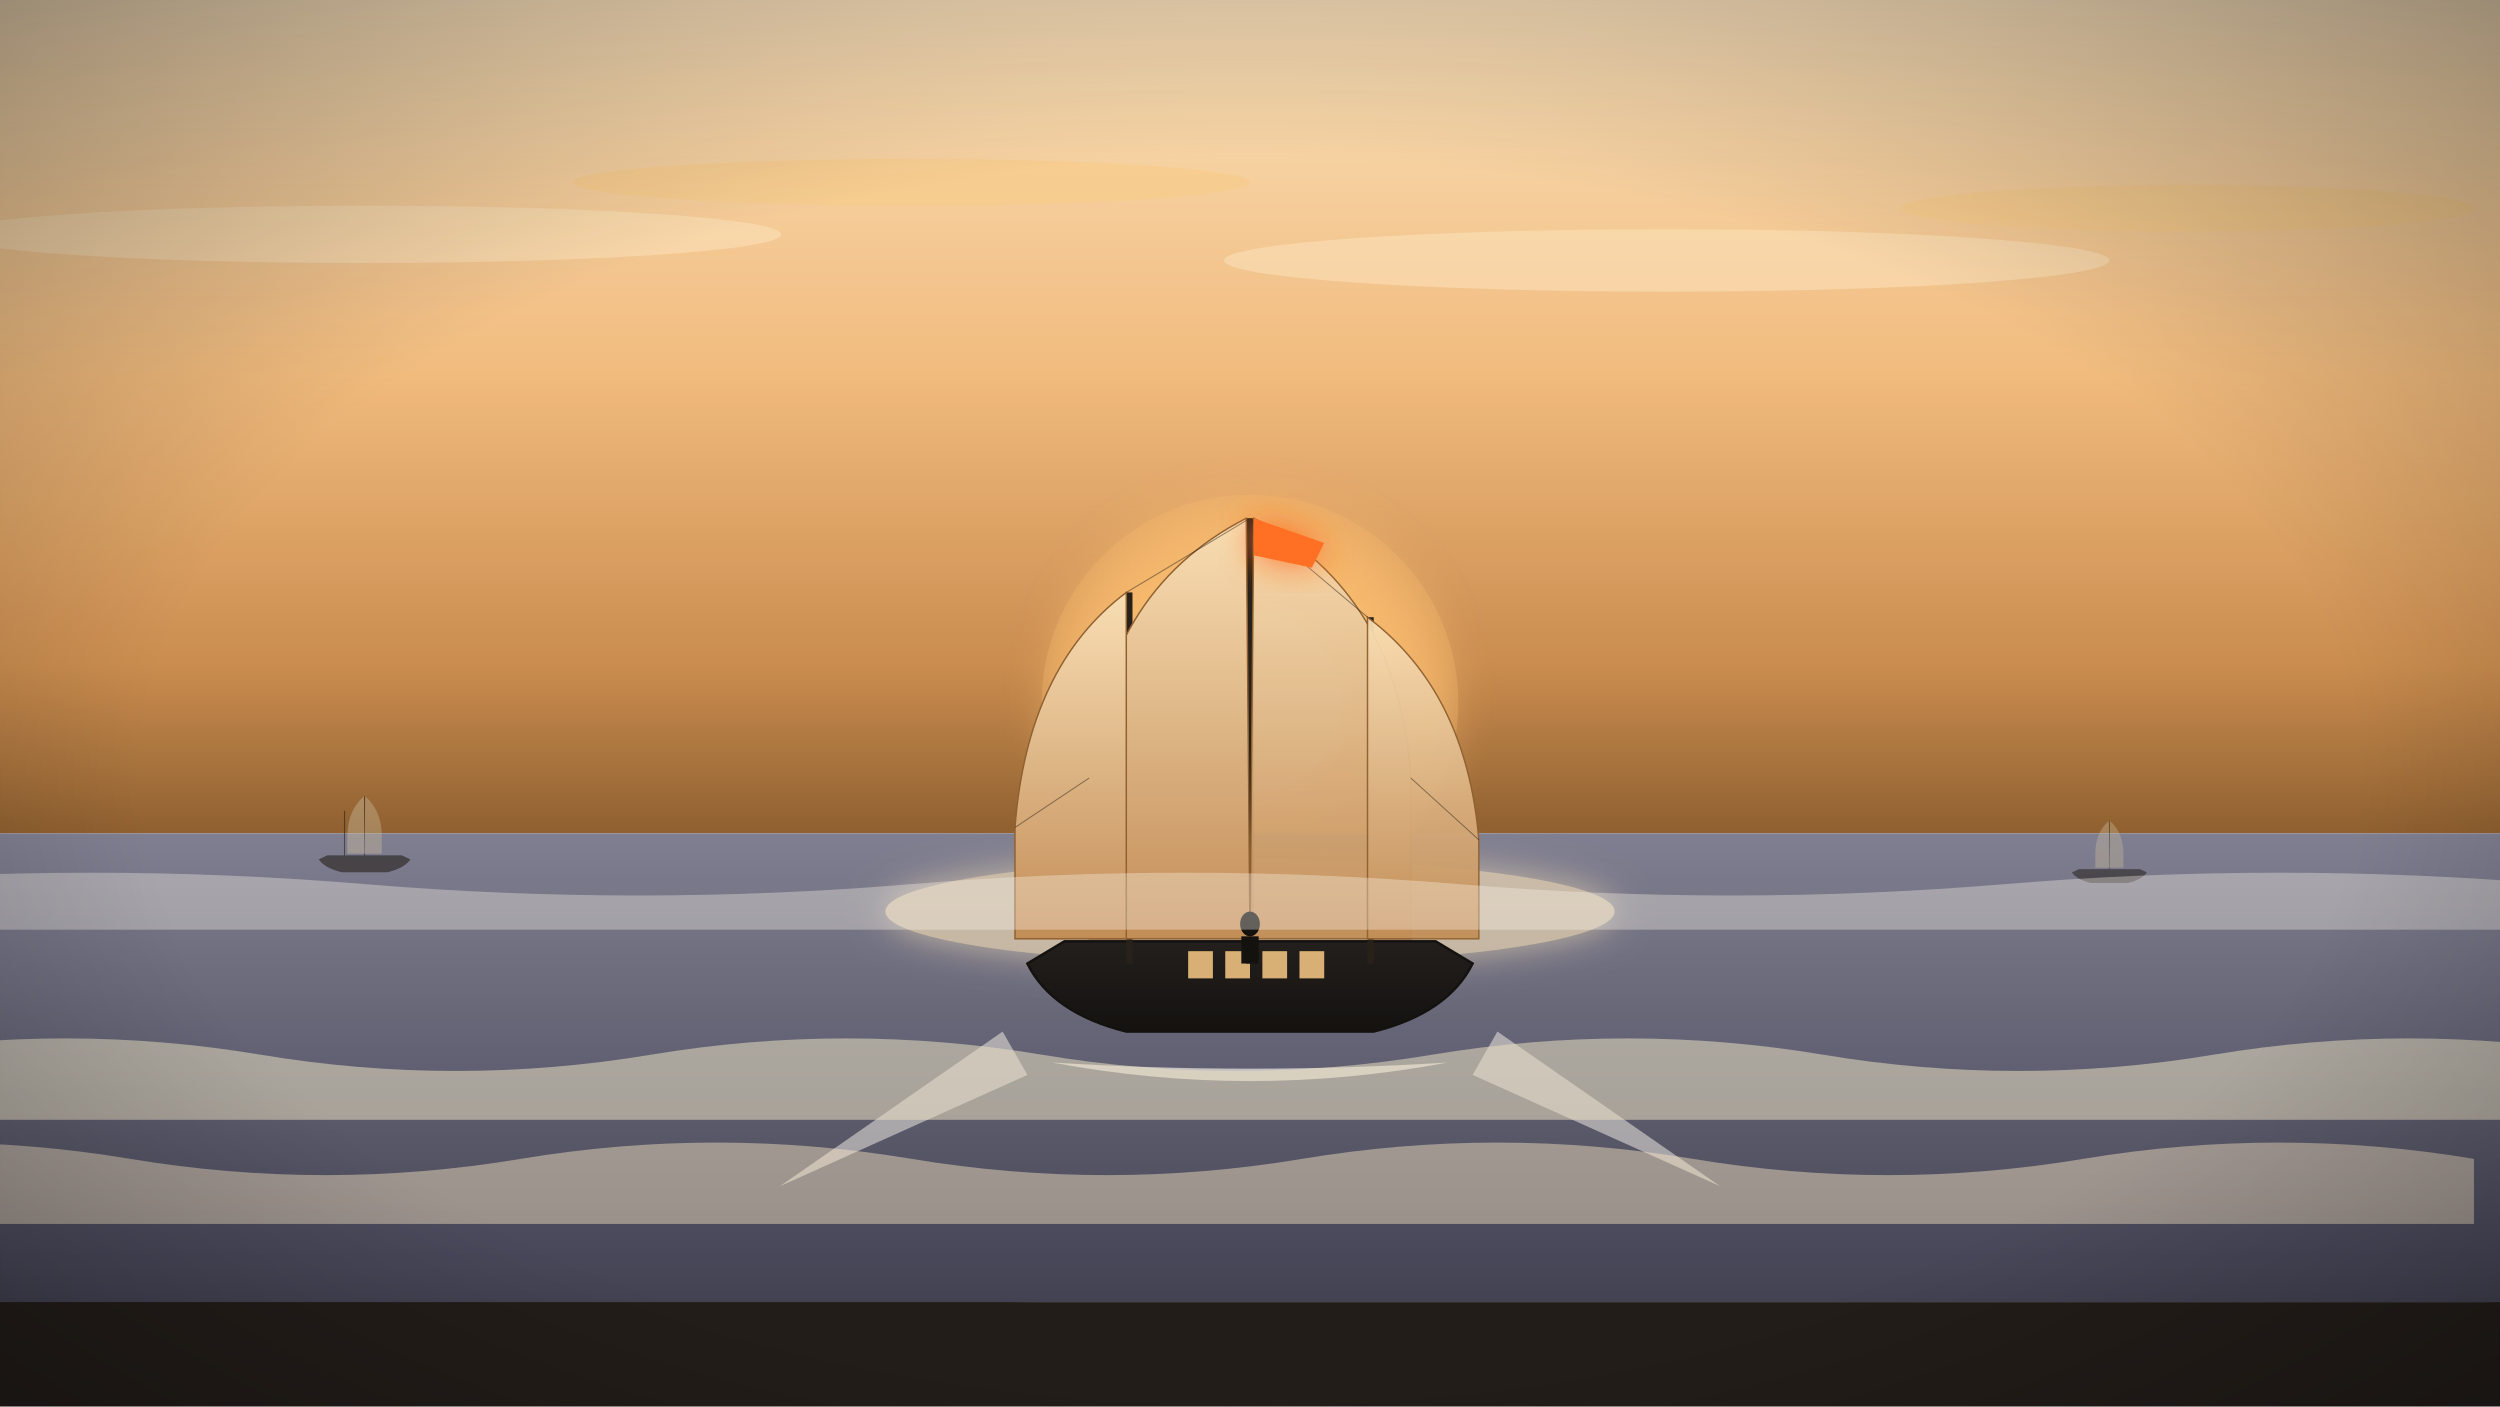
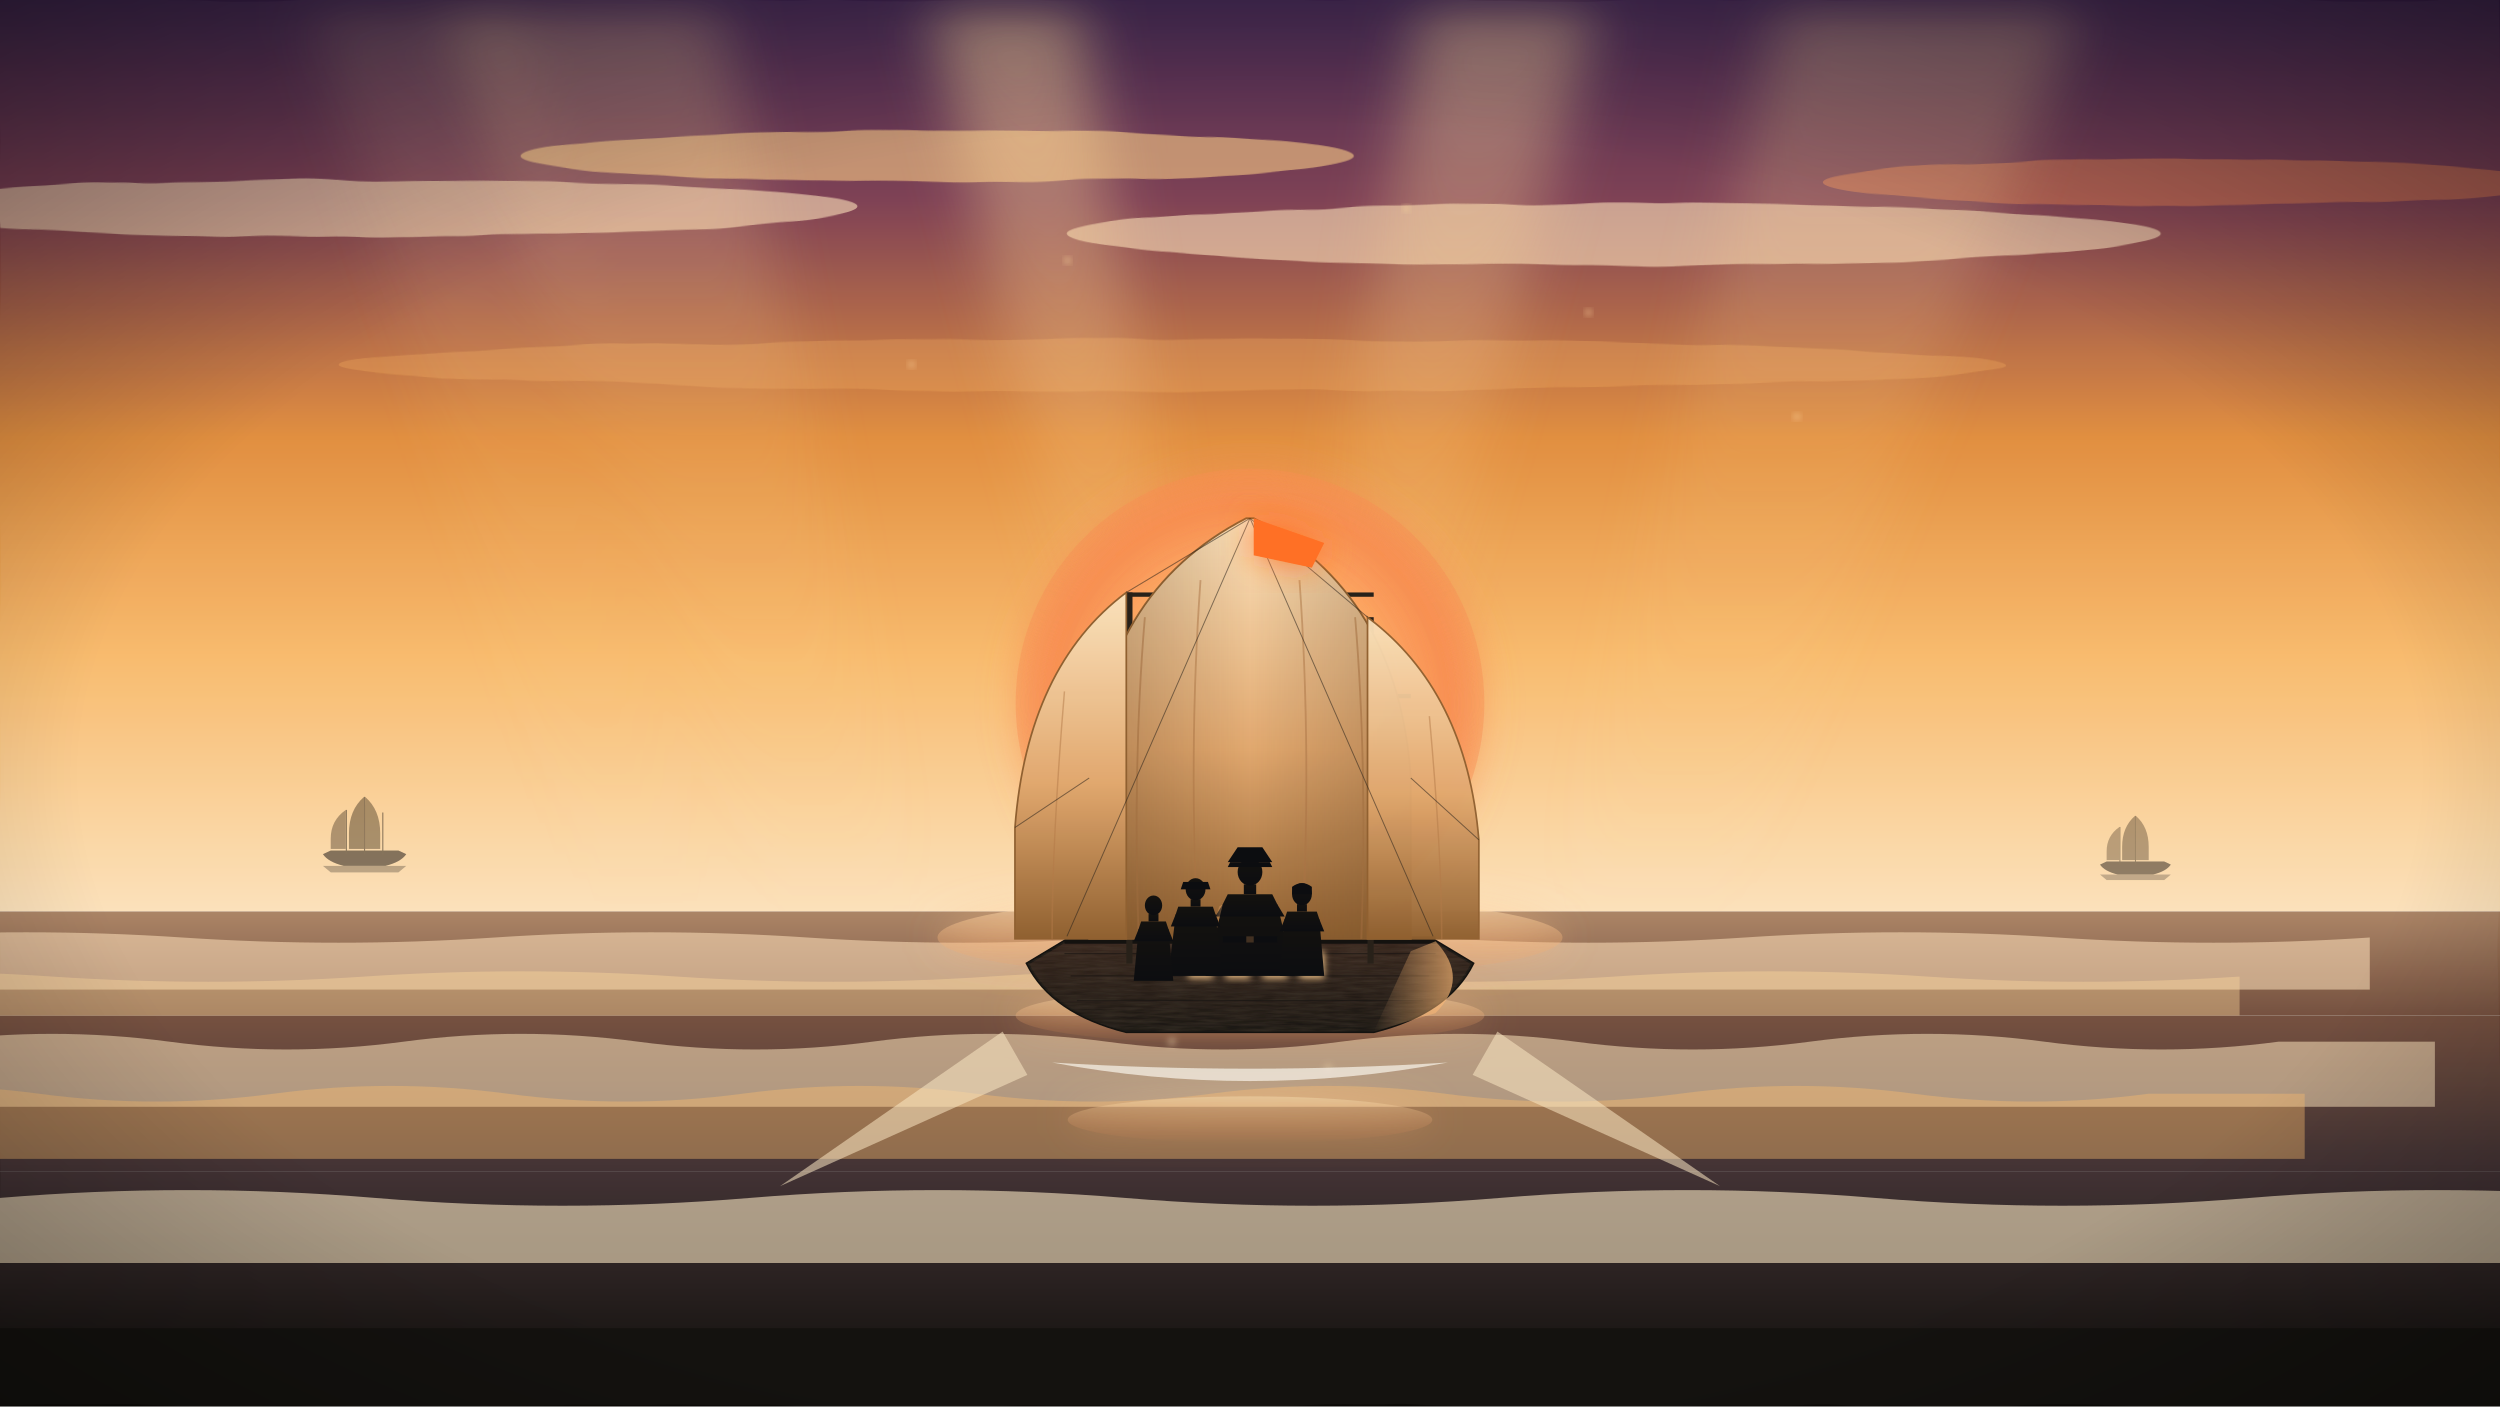
- <svg xmlns="http://www.w3.org/2000/svg" viewBox="0 0 1920 1080" preserveAspectRatio="xMidYMid slice" role="img" aria-label="Scene 11A — Ship sets sail at sunset">
+ <svg xmlns="http://www.w3.org/2000/svg" viewBox="0 0 1920 1080" preserveAspectRatio="xMidYMid slice" role="img" aria-label="Scene 11A — Setting sail at sunset (Act III climax) — Cartoon Saloon">
  <defs>
-     <linearGradient id="sky11a" x1="0%" y1="0%" x2="0%" y2="100%">
-       <stop offset="0%" stop-color="#FBE0B8" />
-       <stop offset="45%" stop-color="#F0B878" />
-       <stop offset="80%" stop-color="#C88848" />
+     <linearGradient id="s11_sky" x1="0%" y1="0%" x2="0%" y2="100%">
+       <stop offset="0%" stop-color="#3A1F4A" />
+       <stop offset="22%" stop-color="#7A3A4E" />
+       <stop offset="48%" stop-color="#E08A38" />
+       <stop offset="72%" stop-color="#F8B868" />
+       <stop offset="100%" stop-color="#FBE0B8" />
+     </linearGradient>
+     <linearGradient id="s11_seaFar" x1="0%" y1="0%" x2="0%" y2="100%">
+       <stop offset="0%" stop-color="#A88060" />
+       <stop offset="100%" stop-color="#704A38" />
+     </linearGradient>
+     <linearGradient id="s11_seaMid" x1="0%" y1="0%" x2="0%" y2="100%">
+       <stop offset="0%" stop-color="#704A38" />
+       <stop offset="100%" stop-color="#3A2A2C" />
+     </linearGradient>
+     <linearGradient id="s11_seaClose" x1="0%" y1="0%" x2="0%" y2="100%">
+       <stop offset="0%" stop-color="#3A2A2C" />
+       <stop offset="100%" stop-color="#15100E" />
+     </linearGradient>
+     <linearGradient id="s11_hull" x1="0%" y1="0%" x2="0%" y2="100%">
+       <stop offset="0%" stop-color="#2A1810" />
+       <stop offset="100%" stop-color="#0A0805" />
+     </linearGradient>
+     <linearGradient id="s11_sail" x1="0%" y1="0%" x2="0%" y2="100%">
+       <stop offset="0%" stop-color="#FAE0B8" />
+       <stop offset="55%" stop-color="#E0A468" />
      <stop offset="100%" stop-color="#8B5A28" />
    </linearGradient>
-     <linearGradient id="water11a" x1="0%" y1="0%" x2="0%" y2="100%">
-       <stop offset="0%" stop-color="#7B7A8C" />
-       <stop offset="100%" stop-color="#3A3A4C" />
-     </linearGradient>
-     <linearGradient id="hull11a" x1="0%" y1="0%" x2="0%" y2="100%">
-       <stop offset="0%" stop-color="#1A1614" />
-       <stop offset="100%" stop-color="#0A0805" />
-     </linearGradient>
-     <linearGradient id="sail11a" x1="0%" y1="0%" x2="0%" y2="100%">
-       <stop offset="0%" stop-color="#F8DCB0" />
-       <stop offset="100%" stop-color="#C08850" />
-     </linearGradient>
-     <radialGradient id="sun11a" cx="50%" cy="50%" r="60%">
+     <linearGradient id="s11_sailShadow" x1="0%" y1="0%" x2="100%" y2="0%">
+       <stop offset="0%" stop-color="#5A3818" stop-opacity="0.35" />
+       <stop offset="50%" stop-color="#5A3818" stop-opacity="0" />
+       <stop offset="100%" stop-color="#5A3818" stop-opacity="0.32" />
+     </linearGradient>
+     <linearGradient id="s11_hullRim" x1="100%" y1="0%" x2="0%" y2="0%">
+       <stop offset="0%" stop-color="#FFB870" stop-opacity="0.65" />
+       <stop offset="100%" stop-color="#FFB870" stop-opacity="0" />
+     </linearGradient>
+     <radialGradient id="s11_sun" cx="50%" cy="50%" r="60%">
      <stop offset="0%" stop-color="#FFE6B8" />
-       <stop offset="55%" stop-color="#F8B868" stop-opacity="0.8" />
-       <stop offset="100%" stop-color="#F8B868" stop-opacity="0" />
+       <stop offset="35%" stop-color="#FFB868" />
+       <stop offset="70%" stop-color="#F8884A" stop-opacity="0.75" />
+       <stop offset="100%" stop-color="#F8884A" stop-opacity="0" />
    </radialGradient>
-     <filter id="bloom11a" x="-50%" y="-50%" width="200%" height="200%">
+     <linearGradient id="s11_rays" x1="50%" y1="0%" x2="50%" y2="100%">
+       <stop offset="0%" stop-color="#FFD898" stop-opacity="0.7" />
+       <stop offset="55%" stop-color="#FFD898" stop-opacity="0.22" />
+       <stop offset="100%" stop-color="#FFD898" stop-opacity="0" />
+     </linearGradient>
+     <linearGradient id="s11_glitter" x1="0%" y1="0%" x2="0%" y2="100%">
+       <stop offset="0%" stop-color="#FFE6B8" stop-opacity="0.75" />
+       <stop offset="100%" stop-color="#FF8A3A" stop-opacity="0" />
+     </linearGradient>
+     <linearGradient id="s11_char" x1="0%" y1="0%" x2="0%" y2="100%">
+       <stop offset="0%" stop-color="#0A0805" />
+       <stop offset="100%" stop-color="#020306" />
+     </linearGradient>
+     <linearGradient id="s11_charRim" x1="100%" y1="0%" x2="0%" y2="0%">
+       <stop offset="0%" stop-color="#FFB870" stop-opacity="0.55" />
+       <stop offset="50%" stop-color="#FFB870" stop-opacity="0" />
+     </linearGradient>
+     <filter id="s11_woodGrain" x="0%" y="0%" width="100%" height="100%">
+       <feTurbulence type="fractalNoise" baseFrequency="0.04 0.4" numOctaves="3" seed="23" />
+       <feColorMatrix values="0 0 0 0 0.15  0 0 0 0 0.10  0 0 0 0 0.06  0 0 0 0.55 0" />
+       <feComposite in2="SourceGraphic" operator="in" />
+     </filter>
+     <filter id="s11_painterly" x="-5%" y="-5%" width="110%" height="110%">
+       <feTurbulence type="fractalNoise" baseFrequency="0.008" numOctaves="3" seed="31" />
+       <feDisplacementMap in="SourceGraphic" scale="6" />
+     </filter>
+     <filter id="s11_bloom" x="-50%" y="-50%" width="200%" height="200%">
      <feGaussianBlur stdDeviation="14" />
      <feMerge>
        <feMergeNode />
        <feMergeNode in="SourceGraphic" />
      </feMerge>
    </filter>
-     <filter id="painterly11a">
-       <feTurbulence type="fractalNoise" baseFrequency="0.012" numOctaves="2" seed="31" />
-       <feDisplacementMap in="SourceGraphic" scale="2.5" />
-     </filter>
-     <radialGradient id="vig11a" cx="50%" cy="55%" r="80%">
-       <stop offset="55%" stop-color="#000" stop-opacity="0" />
-       <stop offset="100%" stop-color="#000" stop-opacity="0.45" />
-     </radialGradient>
-     <path id="wave11a" d="M 0,30 Q 150,5 300,30 T 600,30 T 900,30 T 1200,30 T 1500,30 T 1800,30 T 2100,30 L 2100,80 L 0,80 Z" />
+     <filter id="s11_softGlow" x="-50%" y="-50%" width="200%" height="200%">
+       <feGaussianBlur stdDeviation="3" />
+     </filter>
+     <filter id="s11_rayBlur" x="-50%" y="-50%" width="200%" height="200%">
+       <feGaussianBlur stdDeviation="22" />
+     </filter>
+     <path id="s11_waveBack" d="M 0,0 Q 120,-8 240,0 T 480,0 T 720,0 T 960,0 T 1200,0 T 1440,0 T 1680,0 T 1920,0 L 1920,40 L 0,40 Z" />
+     <path id="s11_waveMid" d="M 0,0 Q 90,-12 180,0 T 360,0 T 540,0 T 720,0 T 900,0 T 1080,0 T 1260,0 T 1440,0 T 1620,0 T 1800,0 L 1920,0 L 1920,50 L 0,50 Z" />
+     <circle id="s11_dust" r="2" fill="#FFD898" filter="url(#s11_softGlow)" />
  </defs>
  <g transform="translate(960 540)">
    <g>
      <animateTransform attributeName="transform" type="scale" values="1.0; 0.98; 0.96; 0.94" keyTimes="0;0.4;0.7;1" dur="8s" fill="freeze" />
      <g transform="translate(-960 -540)">
-         <rect x="0" y="0" width="1920" height="640" fill="url(#sky11a)" />
-         <circle cx="960" cy="540" r="160" fill="url(#sun11a)" filter="url(#bloom11a)" />
-         <circle cx="960" cy="540" r="70" fill="#FFE6B8" filter="url(#bloom11a)" />
-         <g opacity="0.55">
-           <ellipse cx="280" cy="180" rx="320" ry="22" fill="#FBE0B8" />
-           <ellipse cx="700" cy="140" rx="260" ry="18" fill="#F8C880" />
-           <ellipse cx="1280" cy="200" rx="340" ry="24" fill="#FBE0B8" />
-           <ellipse cx="1680" cy="160" rx="220" ry="18" fill="#F8C880" />
-         </g>
-         <rect x="0" y="1000" width="1920" height="80" fill="#1A1410" />
-         <path d="M 0,1000 Q 480,990 960,1005 Q 1440,1020 1920,1000 L 1920,1080 L 0,1080 Z" fill="#1A1410" />
-         <rect x="0" y="640" width="1920" height="360" fill="url(#water11a)" />
-         <ellipse cx="960" cy="700" rx="280" ry="40" fill="#FFE6B8" opacity="0.6" filter="url(#bloom11a)" />
-         <g transform="translate(280 660) scale(0.22)" opacity="0.6">
+         <rect x="0" y="0" width="1920" height="700" fill="url(#s11_sky)" />
+         <g opacity="0.6" filter="url(#s11_painterly)">
+           <ellipse cx="280" cy="160" rx="380" ry="22" fill="#FBE0B8" />
+           <ellipse cx="720" cy="120" rx="320" ry="20" fill="#F8C880" />
+           <ellipse cx="1240" cy="180" rx="420" ry="24" fill="#FBE0B8" />
+           <ellipse cx="1680" cy="140" rx="280" ry="18" fill="#F8884A" opacity="0.7" />
+           <ellipse cx="900" cy="280" rx="640" ry="20" fill="#F0A858" opacity="0.55" />
+         </g>
+         <g filter="url(#s11_rayBlur)" opacity="0.78">
+           <polygon points="940,700 880,700 700,-50 820,-50" fill="url(#s11_rays)" />
+           <polygon points="980,700 1040,700 1240,-50 1100,-50" fill="url(#s11_rays)" opacity="0.85" />
+           <polygon points="700,700 600,700 320,-50 540,-50" fill="url(#s11_rays)" opacity="0.55" />
+           <polygon points="1200,700 1320,700 1620,-50 1380,-50" fill="url(#s11_rays)" opacity="0.6" />
+           <polygon points="540,700 460,700 220,-50 380,-50" fill="url(#s11_rays)" opacity="0.32" />
+         </g>
+         <circle cx="960" cy="540" r="180" fill="url(#s11_sun)" filter="url(#s11_bloom)" />
+         <circle cx="960" cy="540" r="70" fill="#FFE6B8" filter="url(#s11_bloom)" />
+         <circle cx="960" cy="540" r="40" fill="#FFFBEF" />
+         <g transform="translate(280 656) scale(0.20)" opacity="0.55">
          <path d="M -160,0 Q -140,30 -80,45 L 80,45 Q 140,30 160,0 L 130,-14 L -130,-14 Z" fill="#1A1410" />
          <rect x="-2" y="-220" width="4" height="220" fill="#1F1810" />
          <rect x="-72" y="-170" width="4" height="170" fill="#1F1810" />
-           <path d="M -2,-220 Q -60,-170 -60,-80 L -60,-20 L 0,-20 Z" fill="#C8B898" opacity="0.7" />
-           <path d="M 2,-220 Q 60,-170 60,-80 L 60,-20 L 0,-20 Z" fill="#C8B898" opacity="0.65" />
-         </g>
-         <g transform="translate(1620 670) scale(0.18)" opacity="0.55">
+           <rect x="68" y="-160" width="4" height="160" fill="#1F1810" />
+           <path d="M -2,-220 Q -60,-170 -60,-80 L -60,-20 L 0,-20 Z" fill="#3A2A18" opacity="0.85" />
+           <path d="M 2,-220 Q 60,-170 60,-80 L 60,-20 L 0,-20 Z" fill="#3A2A18" opacity="0.8" />
+           <path d="M -72,-170 Q -130,-130 -130,-60 L -130,-20 L -72,-20 Z" fill="#3A2A18" opacity="0.75" />
+           <path d="M -160,45 L 160,45 L 130,70 L -130,70 Z" fill="#0A0805" opacity="0.5" />
+         </g>
+         <g transform="translate(1640 664) scale(0.17)" opacity="0.5">
          <path d="M -160,0 Q -140,30 -80,45 L 80,45 Q 140,30 160,0 L 130,-14 L -130,-14 Z" fill="#1A1410" />
          <rect x="-2" y="-220" width="4" height="220" fill="#1F1810" />
-           <path d="M -2,-220 Q -60,-170 -60,-80 L -60,-20 L 0,-20 Z" fill="#C8B898" opacity="0.7" />
-           <path d="M 2,-220 Q 60,-170 60,-80 L 60,-20 L 0,-20 Z" fill="#C8B898" opacity="0.65" />
-         </g>
-         <g transform="translate(960 740) scale(0.95)">
-           <animateTransform attributeName="transform" type="translate" values="960 740; 960 735; 960 730; 960 728" keyTimes="0;0.4;0.7;1" dur="8s" fill="freeze" additive="replace" />
-           <path d="M -180,0 Q -160,40 -100,55 L 100,55 Q 160,40 180,0 L 150,-18 L -150,-18 Z" fill="url(#hull11a)" stroke="#0A0805" stroke-width="2" />
-           <rect x="-50" y="-10" width="20" height="22" fill="#F8C880" opacity="0.85" />
-           <rect x="-20" y="-10" width="20" height="22" fill="#F8C880" opacity="0.85" />
-           <rect x="10" y="-10" width="20" height="22" fill="#F8C880" opacity="0.85" />
-           <rect x="40" y="-10" width="20" height="22" fill="#F8C880" opacity="0.85" />
-           <rect x="-3" y="-360" width="6" height="360" fill="#1F1810" />
-           <rect x="-100" y="-300" width="5" height="300" fill="#1F1810" />
-           <rect x="95" y="-280" width="5" height="280" fill="#1F1810" />
-           <path d="M -3,-360 Q -120,-300 -130,-150 L -130,-20 L 0,-20 Z" fill="url(#sail11a)" stroke="#8B5A28" stroke-width="1.2" />
-           <path d="M 3,-360 Q 120,-300 130,-150 L 130,-20 L 0,-20 Z" fill="url(#sail11a)" stroke="#8B5A28" stroke-width="1.2" opacity="0.95" />
-           <path d="M -100,-300 Q -180,-240 -190,-110 L -190,-20 L -100,-20 Z" fill="url(#sail11a)" stroke="#8B5A28" stroke-width="1.2" />
-           <path d="M 95,-280 Q 175,-220 185,-100 L 185,-20 L 95,-20 Z" fill="url(#sail11a)" stroke="#8B5A28" stroke-width="1.2" opacity="0.95" />
-           <g stroke="#1F1810" stroke-width="0.8" opacity="0.5">
-             <line x1="0" y1="-360" x2="-100" y2="-300" />
-             <line x1="0" y1="-360" x2="95" y2="-280" />
-             <line x1="-130" y1="-150" x2="-190" y2="-110" />
-             <line x1="130" y1="-150" x2="185" y2="-100" />
+           <rect x="-72" y="-170" width="4" height="170" fill="#1F1810" />
+           <path d="M -2,-220 Q -60,-170 -60,-80 L -60,-20 L 0,-20 Z" fill="#3A2A18" opacity="0.8" />
+           <path d="M 2,-220 Q 60,-170 60,-80 L 60,-20 L 0,-20 Z" fill="#3A2A18" opacity="0.75" />
+           <path d="M -72,-170 Q -130,-130 -130,-60 L -130,-20 L -72,-20 Z" fill="#3A2A18" opacity="0.7" />
+           <path d="M -160,45 L 160,45 L 130,70 L -130,70 Z" fill="#0A0805" opacity="0.5" />
+         </g>
+         <rect x="0" y="1000" width="1920" height="80" fill="#0A0805" />
+         <path d="M 0,1000 Q 480,990 960,1005 Q 1440,1020 1920,1000 L 1920,1080 L 0,1080 Z" fill="#0A0805" />
+         <rect x="0" y="700" width="1920" height="80" fill="url(#s11_seaFar)" />
+         <use href="#s11_waveBack" x="-100" y="720" fill="#FFE0B8" opacity="0.55">
+           <animate attributeName="x" values="-100;-340;-100" dur="22s" repeatCount="indefinite" />
+         </use>
+         <use href="#s11_waveBack" x="-200" y="750" fill="#FFD898" opacity="0.4">
+           <animate attributeName="x" values="-200;-40;-200" dur="18s" repeatCount="indefinite" />
+         </use>
+         <rect x="0" y="780" width="1920" height="120" fill="url(#s11_seaMid)" />
+         <use href="#s11_waveMid" x="-50" y="800" fill="#FAE0B8" opacity="0.55">
+           <animate attributeName="x" values="-50;-280;-50" dur="14s" repeatCount="indefinite" />
+         </use>
+         <use href="#s11_waveMid" x="-150" y="840" fill="#F8B868" opacity="0.42">
+           <animate attributeName="x" values="-150;30;-150" dur="11s" repeatCount="indefinite" />
+         </use>
+         <rect x="0" y="900" width="1920" height="120" fill="url(#s11_seaClose)" />
+         <use href="#s11_waveMid" x="0" y="920" fill="#FAE6C0" opacity="0.6" transform="scale(1.6 1)">
+           <animate attributeName="x" values="0;-180;0" dur="9s" repeatCount="indefinite" />
+         </use>
+         <ellipse cx="960" cy="720" rx="240" ry="32" fill="url(#s11_glitter)" filter="url(#s11_bloom)" opacity="0.85" />
+         <ellipse cx="960" cy="780" rx="180" ry="22" fill="url(#s11_glitter)" filter="url(#s11_bloom)" opacity="0.7" />
+         <ellipse cx="960" cy="860" rx="140" ry="18" fill="url(#s11_glitter)" filter="url(#s11_bloom)" opacity="0.55" />
+         <g fill="#FFE6B8" opacity="0.85" filter="url(#s11_softGlow)">
+           <circle cx="840" cy="740" r="2.5">
+             <animate attributeName="opacity" values="0.3;0.95;0.3" dur="1.4s" repeatCount="indefinite" />
+           </circle>
+           <circle cx="1080" cy="760" r="2">
+             <animate attributeName="opacity" values="0.4;0.85;0.4" dur="1.6s" repeatCount="indefinite" />
+           </circle>
+           <circle cx="900" cy="800" r="2.2">
+             <animate attributeName="opacity" values="0.35;0.9;0.35" dur="1.8s" repeatCount="indefinite" />
+           </circle>
+           <circle cx="1020" cy="820" r="1.8">
+             <animate attributeName="opacity" values="0.3;0.8;0.3" dur="1.3s" repeatCount="indefinite" />
+           </circle>
+         </g>
+         <g>
+           <animateTransform attributeName="transform" type="translate" values="0 0; 0 -5; 0 -10; 0 -12" keyTimes="0;0.4;0.7;1" dur="8s" fill="freeze" />
+           <g transform="translate(960 740) scale(0.95)">
+             <path d="M -180,0 Q -160,40 -100,55 L 100,55 Q 160,40 180,0 L 150,-18 L -150,-18 Z" fill="url(#s11_hull)" stroke="#0A0805" stroke-width="2.5" />
+             <path d="M -180,0 Q -160,40 -100,55 L 100,55 Q 160,40 180,0 L 150,-18 L -150,-18 Z" fill="url(#s11_hull)" filter="url(#s11_woodGrain)" opacity="0.6" />
+             <line x1="-150" y1="-8" x2="150" y2="-8" stroke="#0A0805" stroke-width="1" opacity="0.55" />
+             <line x1="-145" y1="10" x2="145" y2="10" stroke="#0A0805" stroke-width="1" opacity="0.55" />
+             <line x1="-140" y1="30" x2="140" y2="30" stroke="#0A0805" stroke-width="1" opacity="0.5" />
+             <rect x="-150" y="-22" width="300" height="6" fill="#0A0805" />
+             <path d="M 150,-18 Q 178,12 150,40 L 100,55 L 130,-10 Z" fill="url(#s11_hullRim)" />
+             <rect x="-50" y="-10" width="20" height="22" fill="#FFCB8A" opacity="0.9" filter="url(#s11_softGlow)" />
+             <rect x="-20" y="-10" width="20" height="22" fill="#FFCB8A" opacity="0.9" filter="url(#s11_softGlow)" />
+             <rect x="10" y="-10" width="20" height="22" fill="#FFCB8A" opacity="0.9" filter="url(#s11_softGlow)" />
+             <rect x="40" y="-10" width="20" height="22" fill="#FFCB8A" opacity="0.9" filter="url(#s11_softGlow)" />
+             <rect x="-3" y="-360" width="6" height="360" fill="#1F1810" />
+             <rect x="-100" y="-300" width="5" height="300" fill="#1F1810" />
+             <rect x="95" y="-280" width="5" height="280" fill="#1F1810" />
+             <rect x="-100" y="-300" width="200" height="3.5" fill="#1F1810" />
+             <rect x="-130" y="-218" width="260" height="3.5" fill="#1F1810" />
+             <g>
+               <animateTransform attributeName="transform" type="translate" values="0 0;4 -2;0 0;-3 -2;0 0" keyTimes="0;0.25;0.5;0.75;1" dur="9s" repeatCount="indefinite" />
+               <path d="M -3,-360 Q -120,-300 -130,-150 L -130,-20 L 130,-20 L 130,-150 Q 120,-300 3,-360 Z" fill="url(#s11_sail)" stroke="#8B5A28" stroke-width="1.5" />
+               <path d="M -85,-280 Q -95,-160 -90,-20" fill="none" stroke="#B07440" stroke-width="1.5" opacity="0.55" />
+               <path d="M -40,-310 Q -50,-170 -42,-20" fill="none" stroke="#B07440" stroke-width="1.5" opacity="0.5" />
+               <path d="M 40,-310 Q 50,-170 42,-20" fill="none" stroke="#B07440" stroke-width="1.5" opacity="0.5" />
+               <path d="M 85,-280 Q 95,-160 90,-20" fill="none" stroke="#B07440" stroke-width="1.5" opacity="0.55" />
+               <path d="M -3,-360 Q -120,-300 -130,-150 L -130,-20 L 130,-20 L 130,-150 Q 120,-300 3,-360 Z" fill="url(#s11_sailShadow)" />
+             </g>
+             <g>
+               <animateTransform attributeName="transform" type="translate" values="0 0;-3 -2;0 0;2 -2;0 0" keyTimes="0;0.25;0.5;0.75;1" dur="8s" repeatCount="indefinite" />
+               <path d="M -100,-300 Q -180,-240 -190,-110 L -190,-20 L -100,-20 Z" fill="url(#s11_sail)" stroke="#8B5A28" stroke-width="1.4" />
+               <path d="M -150,-220 Q -160,-100 -160,-20" fill="none" stroke="#B07440" stroke-width="1.2" opacity="0.5" />
+             </g>
+             <g>
+               <animateTransform attributeName="transform" type="translate" values="0 0;2 -2;0 0;-2 -1;0 0" keyTimes="0;0.25;0.5;0.75;1" dur="8.5s" repeatCount="indefinite" />
+               <path d="M 95,-280 Q 175,-220 185,-100 L 185,-20 L 95,-20 Z" fill="url(#s11_sail)" stroke="#8B5A28" stroke-width="1.4" opacity="0.96" />
+               <path d="M 145,-200 Q 155,-90 155,-20" fill="none" stroke="#B07440" stroke-width="1.2" opacity="0.5" />
+             </g>
+             <g stroke="#1F1810" stroke-width="0.8" opacity="0.55">
+               <line x1="0" y1="-360" x2="-100" y2="-300" />
+               <line x1="0" y1="-360" x2="95" y2="-280" />
+               <line x1="-130" y1="-150" x2="-190" y2="-110" />
+               <line x1="130" y1="-150" x2="185" y2="-100" />
+               <line x1="0" y1="-360" x2="-148" y2="-22" />
+               <line x1="0" y1="-360" x2="148" y2="-22" />
+             </g>
+             <path d="M 3,-360 L 60,-340 L 50,-320 L 3,-330 Z" fill="#FF6B1A" filter="url(#s11_bloom)">
+               <animateTransform attributeName="transform" type="skewX" values="0;6;0;-4;0" keyTimes="0;0.25;0.5;0.75;1" dur="3s" repeatCount="indefinite" />
+             </path>
+             <g transform="translate(0 -36)">
+               <animateTransform attributeName="transform" type="translate" values="0 -36; 0 -38; 0 -36; 0 -37; 0 -36" keyTimes="0;0.25;0.5;0.75;1" dur="5s" repeatCount="indefinite" />
+               <path d="M -22,-12 L -36,46 L 36,46 L 22,-12 Z" fill="url(#s11_char)" />
+               <rect x="-22" y="14" width="44" height="5" fill="#020306" />
+               <rect x="-3" y="14" width="6" height="5" fill="#3A2818" />
+               <path d="M -22,-12 L -28,-2 L 28,-2 L 22,-12 L 18,-20 L -18,-20 Z" fill="url(#s11_char)" />
+               <rect x="-5" y="-28" width="10" height="8" fill="url(#s11_char)" />
+               <ellipse cx="0" cy="-38" rx="10" ry="11" fill="url(#s11_char)" />
+               <path d="M -16,-46 L 16,-46 L 18,-42 L -18,-42 Z" fill="#020306" />
+               <path d="M -18,-46 L 18,-46 L 10,-58 L -10,-58 Z" fill="#020306" />
+               <path d="M -22,-12 L -36,46 L -40,46 L -25,-10 Z" fill="url(#s11_charRim)" opacity="0.7" />
+             </g>
+             <g transform="translate(-44 -30)">
+               <animateTransform attributeName="transform" type="translate" values="-44 -30; -44 -32; -44 -30; -44 -31; -44 -30" keyTimes="0;0.3;0.5;0.7;1" dur="6s" repeatCount="indefinite" />
+               <path d="M -16,-10 L -22,40 L 22,40 L 16,-10 Z" fill="url(#s11_char)" />
+               <path d="M -16,-10 L -20,0 L 20,0 L 16,-10 L 14,-16 L -14,-16 Z" fill="url(#s11_char)" />
+               <rect x="-4" y="-22" width="8" height="6" fill="url(#s11_char)" />
+               <ellipse cx="0" cy="-30" rx="8" ry="9" fill="url(#s11_char)" />
+               <path d="M -10,-36 L 10,-36 L 12,-30 L -12,-30 Z" fill="#020306" />
+             </g>
+             <g transform="translate(42 -28)">
+               <animateTransform attributeName="transform" type="translate" values="42 -28; 42 -30; 42 -28; 42 -29; 42 -28" keyTimes="0;0.3;0.5;0.7;1" dur="5.5s" repeatCount="indefinite" />
+               <path d="M -14,-8 L -18,38 L 18,38 L 14,-8 Z" fill="url(#s11_char)" />
+               <path d="M -14,-8 L -18,2 L 18,2 L 14,-8 L 12,-14 L -12,-14 Z" fill="url(#s11_char)" />
+               <rect x="-4" y="-20" width="8" height="6" fill="url(#s11_char)" />
+               <ellipse cx="0" cy="-28" rx="8" ry="9" fill="url(#s11_char)" />
+               <path d="M -8,-34 Q 0,-40 8,-34 L 8,-28 L -8,-28 Z" fill="#020306" />
+             </g>
+             <g transform="translate(-78 -22)">
+               <animateTransform attributeName="transform" type="translate" values="-78 -22; -78 -24; -78 -22; -78 -23; -78 -22" keyTimes="0;0.3;0.5;0.7;1" dur="6.5s" repeatCount="indefinite" />
+               <path d="M -12,-6 L -16,36 L 16,36 L 12,-6 Z" fill="url(#s11_char)" />
+               <path d="M -12,-6 L -16,4 L 16,4 L 12,-6 L 10,-12 L -10,-12 Z" fill="url(#s11_char)" />
+               <rect x="-4" y="-18" width="8" height="6" fill="url(#s11_char)" />
+               <ellipse cx="0" cy="-25" rx="7" ry="8" fill="url(#s11_char)" />
+             </g>
+             <path d="M -200,55 L -380,180 L -180,90 Z" fill="#FAE6C0" opacity="0.55" />
+             <path d="M 200,55 L 380,180 L 180,90 Z" fill="#FAE6C0" opacity="0.55" />
+             <path d="M -160,80 Q 0,90 160,80 Q 0,110 -160,80 Z" fill="#FAF4E9" opacity="0.7" />
          </g>
-           <path d="M 3,-360 L 60,-340 L 50,-320 L 3,-330 Z" fill="#FF6B1A" filter="url(#bloom11a)">
-             <animateTransform attributeName="transform" type="skewX" values="0;6;0;-4;0" keyTimes="0;0.25;0.5;0.75;1" dur="3s" repeatCount="indefinite" />
-           </path>
-           <ellipse cx="0" cy="-32" rx="8" ry="10" fill="#0A0805" />
-           <rect x="-7" y="-22" width="14" height="22" fill="#0A0805" />
-           <path d="M -200,55 L -380,180 L -180,90 Z" fill="#FAF4E9" opacity="0.5" />
-           <path d="M 200,55 L 380,180 L 180,90 Z" fill="#FAF4E9" opacity="0.5" />
-           <path d="M -160,80 Q 0,90 160,80 Q 0,110 -160,80 Z" fill="#FAF4E9" opacity="0.65" />
-         </g>
-         <g opacity="0.55">
-           <use href="#wave11a" x="-100" y="780" fill="#E8DCBE">
-             <animate attributeName="x" values="-100;-280;-100" dur="14s" repeatCount="indefinite" />
-           </use>
-         </g>
-         <g opacity="0.45">
-           <use href="#wave11a" x="-200" y="860" fill="#FAE6C0">
-             <animate attributeName="x" values="-200;-60;-200" dur="11s" repeatCount="indefinite" />
-           </use>
-         </g>
-         <g opacity="0.35">
-           <use href="#wave11a" x="-100" y="940" fill="#FAF4E9" transform="scale(1.4 0.7)">
-             <animate attributeName="x" values="-100;-260;-100" dur="13s" repeatCount="indefinite" />
+         </g>
+         <g>
+           <use href="#s11_dust" x="820" y="200">
+             <animate attributeName="y" values="200;600" dur="9s" repeatCount="indefinite" />
+             <animate attributeName="opacity" values="0;0.75;0.5;0" dur="9s" repeatCount="indefinite" />
+           </use>
+           <use href="#s11_dust" x="1080" y="160">
+             <animate attributeName="y" values="160;620" dur="11s" repeatCount="indefinite" />
+             <animate attributeName="opacity" values="0;0.7;0.5;0" dur="11s" repeatCount="indefinite" />
+           </use>
+           <use href="#s11_dust" x="700" y="280">
+             <animate attributeName="y" values="280;680" dur="10s" repeatCount="indefinite" />
+             <animate attributeName="opacity" values="0;0.65;0.4;0" dur="10s" repeatCount="indefinite" />
+           </use>
+           <use href="#s11_dust" x="1220" y="240">
+             <animate attributeName="y" values="240;640" dur="12s" repeatCount="indefinite" />
+             <animate attributeName="opacity" values="0;0.6;0.4;0" dur="12s" repeatCount="indefinite" />
+           </use>
+           <use href="#s11_dust" x="1380" y="320">
+             <animate attributeName="y" values="320;700" dur="10s" repeatCount="indefinite" />
+             <animate attributeName="opacity" values="0;0.6;0.4;0" dur="10s" repeatCount="indefinite" />
          </use>
        </g>
      </g>
    </g>
  </g>
-   <rect width="1920" height="1080" fill="#FFFFFF" opacity="0.04" filter="url(#painterly11a)" pointer-events="none" />
-   <rect width="1920" height="1080" fill="url(#vig11a)" pointer-events="none" />
+   <rect width="1920" height="1080" fill="#FFFFFF" opacity="0.04" filter="url(#s11_painterly)" pointer-events="none" />
+   <radialGradient id="s11_vig" cx="50%" cy="55%" r="80%">
+     <stop offset="58%" stop-color="#000" stop-opacity="0" />
+     <stop offset="100%" stop-color="#000" stop-opacity="0.5" />
+   </radialGradient>
+   <rect width="1920" height="1080" fill="url(#s11_vig)" pointer-events="none" />
</svg>
